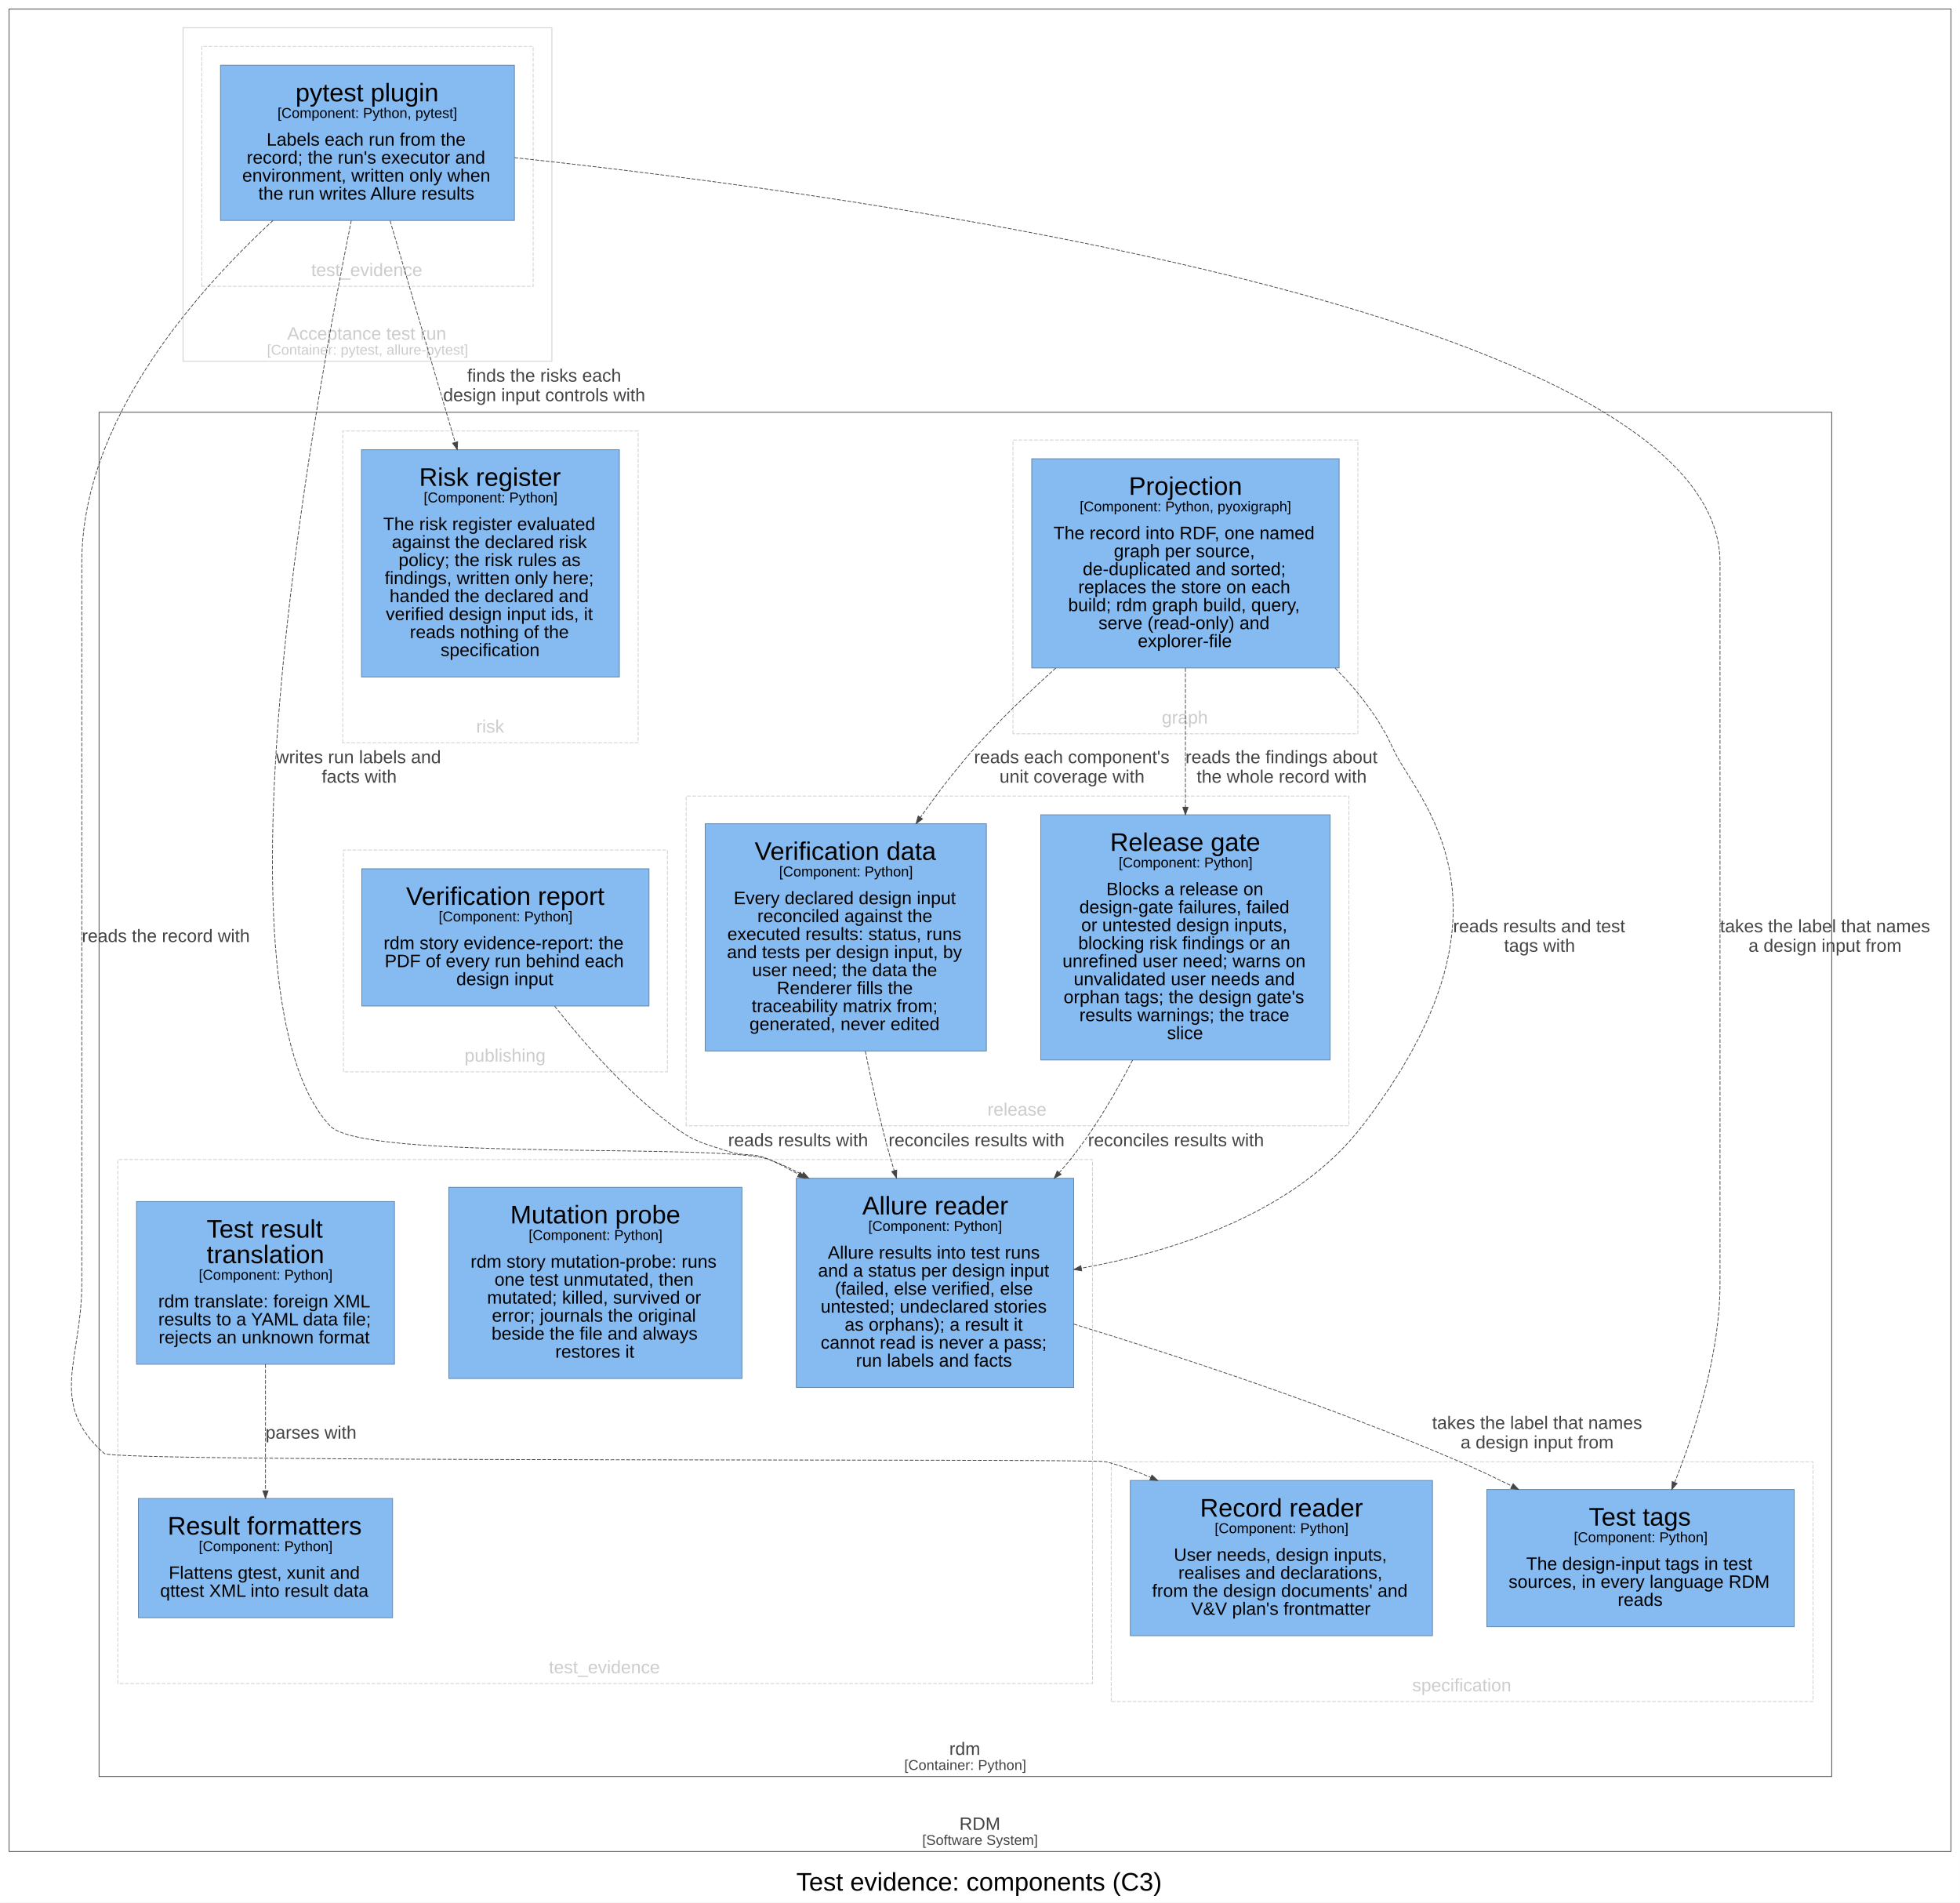
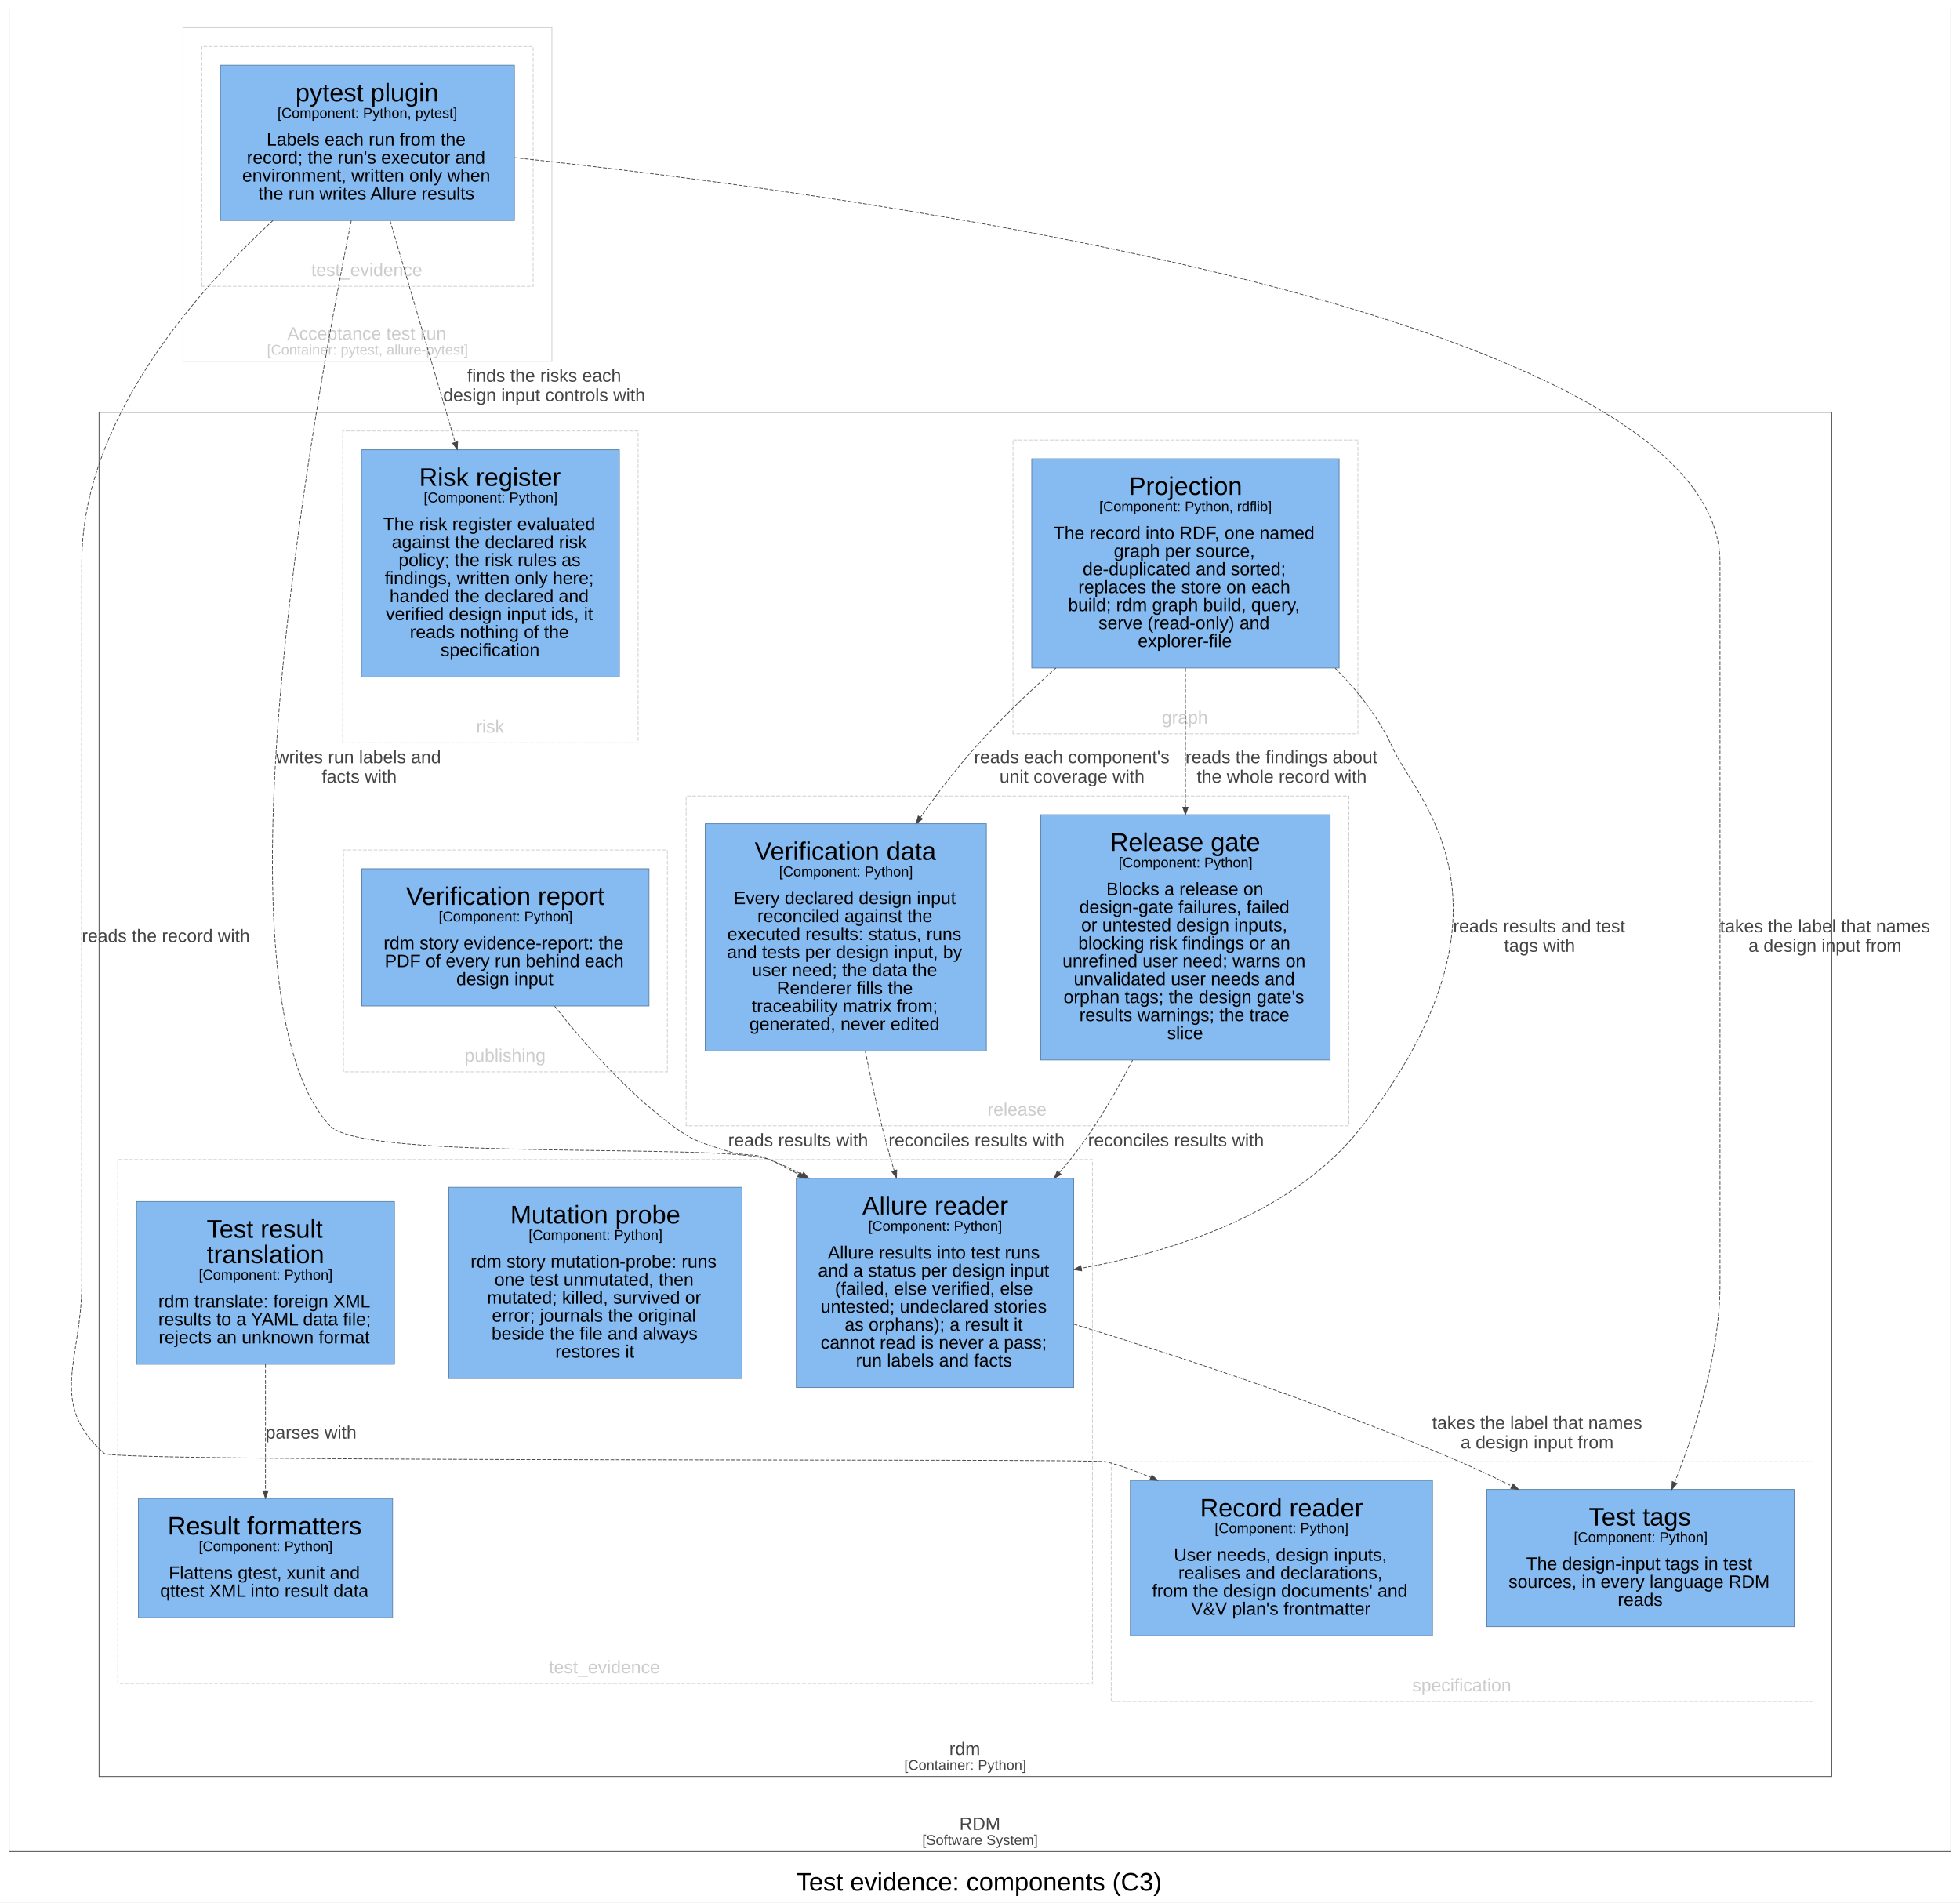
<svg xmlns="http://www.w3.org/2000/svg" width="2614pt" height="2537pt" viewBox="0.00 0.00 2614.00 2537.20">
  <g id="graph0" class="graph" transform="scale(1 1) rotate(0) translate(4 2533.2)">
    <polygon fill="white" stroke="transparent" points="-4,4 -4,-2533.2 2610,-2533.2 2610,4 -4,4" />
    <text text-anchor="start" x="1058" y="-11.8" font-family="Arial" font-size="34.00">Test evidence: components (C3)</text>
    <g id="clust1" class="cluster">
      <polygon fill="none" stroke="#444444" points="8,-64 8,-2521.2 2598,-2521.2 2598,-64 8,-64" />
      <text text-anchor="start" x="1275.5" y="-92.8" font-family="Arial" font-size="24.00" fill="#444444">RDM</text>
      <text text-anchor="start" x="1226" y="-72.8" font-family="Arial" font-size="19.00" fill="#444444">[Software System]</text>
    </g>
    <g id="clust2" class="cluster">
      <polygon fill="none" stroke="#cccccc" points="240,-2051.4 240,-2496.2 732,-2496.2 732,-2051.4 240,-2051.4" />
      <text text-anchor="start" x="379" y="-2080.2" font-family="Arial" font-size="24.00" fill="#cccccc">Acceptance test run</text>
      <text text-anchor="start" x="352" y="-2060.2" font-family="Arial" font-size="19.00" fill="#cccccc">[Container: pytest, allure-pytest]</text>
    </g>
    <g id="clust3" class="cluster">
      <polygon fill="none" stroke="#cccccc" stroke-dasharray="5,2" points="265,-2151.4 265,-2471.2 707,-2471.2 707,-2151.4 265,-2151.4" />
      <text text-anchor="start" x="411" y="-2165" font-family="Arial" font-size="24.00" fill="#cccccc">test_evidence</text>
    </g>
    <g id="clust4" class="cluster">
      <polygon fill="none" stroke="#444444" points="128,-164 128,-1983.4 2439,-1983.4 2439,-164 128,-164" />
      <text text-anchor="start" x="1262" y="-192.8" font-family="Arial" font-size="24.00" fill="#444444">rdm</text>
      <text text-anchor="start" x="1202" y="-172.8" font-family="Arial" font-size="19.00" fill="#444444">[Container: Python]</text>
    </g>
    <g id="clust10" class="cluster">
      <polygon fill="none" stroke="#cccccc" stroke-dasharray="5,2" points="153,-288 153,-986.8 1453,-986.8 1453,-288 153,-288" />
      <text text-anchor="start" x="728" y="-301.6" font-family="Arial" font-size="24.00" fill="#cccccc">test_evidence</text>
    </g>
    <g id="clust5" class="cluster">
      <polygon fill="none" stroke="#cccccc" stroke-dasharray="5,2" points="1347,-1554.6 1347,-1946.4 1807,-1946.4 1807,-1554.6 1347,-1554.6" />
      <text text-anchor="start" x="1545.5" y="-1568.2" font-family="Arial" font-size="24.00" fill="#cccccc">graph</text>
    </g>
    <g id="clust6" class="cluster">
      <polygon fill="none" stroke="#cccccc" stroke-dasharray="5,2" points="454,-1103.8 454,-1399.6 886,-1399.6 886,-1103.8 454,-1103.8" />
      <text text-anchor="start" x="615.5" y="-1117.4" font-family="Arial" font-size="24.00" fill="#cccccc">publishing</text>
    </g>
    <g id="clust7" class="cluster">
      <polygon fill="none" stroke="#cccccc" stroke-dasharray="5,2" points="911,-1031.8 911,-1471.6 1795,-1471.6 1795,-1031.8 911,-1031.8" />
      <text text-anchor="start" x="1313" y="-1045.4" font-family="Arial" font-size="24.00" fill="#cccccc">release</text>
    </g>
    <g id="clust8" class="cluster">
      <polygon fill="none" stroke="#cccccc" stroke-dasharray="5,2" points="453,-1542.6 453,-1958.4 847,-1958.4 847,-1542.6 453,-1542.6" />
      <text text-anchor="start" x="631" y="-1556.2" font-family="Arial" font-size="24.00" fill="#cccccc">risk</text>
    </g>
    <g id="clust9" class="cluster">
      <polygon fill="none" stroke="#cccccc" stroke-dasharray="5,2" points="1478,-264 1478,-583.8 2414,-583.8 2414,-264 1478,-264" />
      <text text-anchor="start" x="1879.5" y="-277.6" font-family="Arial" font-size="24.00" fill="#cccccc">specification</text>
    </g>
    <g id="48" class="node">
      <polygon fill="#85bbf0" stroke="#5d82a8" points="682,-2446.2 290,-2446.2 290,-2239.2 682,-2239.2 682,-2446.2" />
      <text text-anchor="start" x="390" y="-2398" font-family="Arial" font-size="34.00" fill="#000000">pytest plugin</text>
      <text text-anchor="start" x="366" y="-2376" font-family="Arial" font-size="19.00" fill="#000000">[Component: Python, pytest]</text>
      <text text-anchor="start" x="351.5" y="-2339" font-family="Arial" font-size="24.00" fill="#000000">Labels each run from the</text>
      <text text-anchor="start" x="325" y="-2315" font-family="Arial" font-size="24.00" fill="#000000">record; the run's executor and</text>
      <text text-anchor="start" x="319" y="-2291" font-family="Arial" font-size="24.00" fill="#000000">environment, written only when</text>
      <text text-anchor="start" x="340.5" y="-2267" font-family="Arial" font-size="24.00" fill="#000000">the run writes Allure results</text>
    </g>
    <g id="27" class="node">
      <polygon fill="#85bbf0" stroke="#5d82a8" points="822,-1933.4 478,-1933.4 478,-1630.4 822,-1630.4 822,-1933.4" />
      <text text-anchor="start" x="555" y="-1885.2" font-family="Arial" font-size="34.00" fill="#000000">Risk register</text>
      <text text-anchor="start" x="561" y="-1863.2" font-family="Arial" font-size="19.00" fill="#000000">[Component: Python]</text>
      <text text-anchor="start" x="507" y="-1826.2" font-family="Arial" font-size="24.00" fill="#000000">The risk register evaluated</text>
      <text text-anchor="start" x="518.5" y="-1802.2" font-family="Arial" font-size="24.00" fill="#000000">against the declared risk</text>
      <text text-anchor="start" x="527.5" y="-1778.2" font-family="Arial" font-size="24.00" fill="#000000">policy; the risk rules as</text>
      <text text-anchor="start" x="509" y="-1754.2" font-family="Arial" font-size="24.00" fill="#000000">findings, written only here;</text>
      <text text-anchor="start" x="515.5" y="-1730.2" font-family="Arial" font-size="24.00" fill="#000000">handed the declared and</text>
      <text text-anchor="start" x="510.5" y="-1706.2" font-family="Arial" font-size="24.00" fill="#000000">verified design input ids, it</text>
      <text text-anchor="start" x="542.5" y="-1682.2" font-family="Arial" font-size="24.00" fill="#000000">reads nothing of the</text>
      <text text-anchor="start" x="583.5" y="-1658.2" font-family="Arial" font-size="24.00" fill="#000000">specification</text>
    </g>
-     <g id="121" class="edge">
+     <g id="137" class="edge">
      <path fill="none" stroke="#444444" stroke-dasharray="5,2" d="M516.18,-2238.88C540.46,-2156.14 575.02,-2038.39 602.93,-1943.28" />
      <polygon fill="#444444" stroke="#444444" points="606.33,-1944.14 605.78,-1933.56 599.61,-1942.17 606.33,-1944.14" />
      <text text-anchor="start" x="619" y="-2024.2" font-family="Arial" font-size="24.00" fill="#444444">finds the risks each</text>
      <text text-anchor="start" x="587" y="-1998.2" font-family="Arial" font-size="24.00" fill="#444444">design input controls with</text>
    </g>
    <g id="7" class="node">
      <polygon fill="#85bbf0" stroke="#5d82a8" points="1906.5,-558.8 1503.5,-558.8 1503.5,-351.8 1906.5,-351.8 1906.5,-558.8" />
      <text text-anchor="start" x="1596.5" y="-510.6" font-family="Arial" font-size="34.00" fill="#000000">Record reader</text>
      <text text-anchor="start" x="1616" y="-488.6" font-family="Arial" font-size="19.00" fill="#000000">[Component: Python]</text>
      <text text-anchor="start" x="1561.5" y="-451.6" font-family="Arial" font-size="24.00" fill="#000000">User needs, design inputs,</text>
      <text text-anchor="start" x="1567.5" y="-427.6" font-family="Arial" font-size="24.00" fill="#000000">realises and declarations,</text>
      <text text-anchor="start" x="1532.5" y="-403.6" font-family="Arial" font-size="24.00" fill="#000000">from the design documents' and</text>
      <text text-anchor="start" x="1584.5" y="-379.6" font-family="Arial" font-size="24.00" fill="#000000">V&amp;V plan's frontmatter</text>
    </g>
-     <g id="179" class="edge">
+     <g id="195" class="edge">
      <path fill="none" stroke="#444444" stroke-dasharray="5,2" d="M359.93,-2239.07C248.98,-2136.46 105,-1967.69 105,-1782.9 105,-1782.9 105,-1782.9 105,-821.3 105,-719.75 58.9,-662.04 135,-594.8 148.91,-582.51 1453.04,-588.45 1471,-583.8 1491.01,-578.62 1511.16,-571.36 1530.79,-562.91" />
      <polygon fill="#444444" stroke="#444444" points="1532.35,-566.05 1540.08,-558.81 1529.52,-559.64 1532.35,-566.05" />
      <text text-anchor="start" x="105" y="-1276.9" font-family="Arial" font-size="24.00" fill="#444444">reads the record with</text>
    </g>
    <g id="8" class="node">
      <polygon fill="#85bbf0" stroke="#5d82a8" points="2389,-546.8 1979,-546.8 1979,-363.8 2389,-363.8 2389,-546.8" />
      <text text-anchor="start" x="2115" y="-498.6" font-family="Arial" font-size="34.00" fill="#000000">Test tags</text>
      <text text-anchor="start" x="2095" y="-476.6" font-family="Arial" font-size="19.00" fill="#000000">[Component: Python]</text>
      <text text-anchor="start" x="2031.5" y="-439.6" font-family="Arial" font-size="24.00" fill="#000000">The design-input tags in test</text>
      <text text-anchor="start" x="2008" y="-415.6" font-family="Arial" font-size="24.00" fill="#000000">sources, in every language RDM</text>
      <text text-anchor="start" x="2153.5" y="-391.6" font-family="Arial" font-size="24.00" fill="#000000">reads</text>
    </g>
-     <g id="177" class="edge">
+     <g id="193" class="edge">
      <path fill="none" stroke="#444444" stroke-dasharray="5,2" d="M682.06,-2322.97C1149.35,-2272.94 2290,-2116.62 2290,-1782.9 2290,-1782.9 2290,-1782.9 2290,-821.3 2290,-728.94 2258.31,-628.47 2229.59,-556.36" />
      <polygon fill="#444444" stroke="#444444" points="2232.73,-554.79 2225.74,-546.82 2226.24,-557.41 2232.73,-554.79" />
      <text text-anchor="start" x="2290" y="-1289.9" font-family="Arial" font-size="24.00" fill="#444444">takes the label that names</text>
      <text text-anchor="start" x="2328" y="-1263.9" font-family="Arial" font-size="24.00" fill="#444444">a design input from</text>
    </g>
    <g id="22" class="node">
      <polygon fill="#85bbf0" stroke="#5d82a8" points="1428,-961.8 1058,-961.8 1058,-682.8 1428,-682.8 1428,-961.8" />
      <text text-anchor="start" x="1146" y="-913.6" font-family="Arial" font-size="34.00" fill="#000000">Allure reader</text>
      <text text-anchor="start" x="1154" y="-891.6" font-family="Arial" font-size="19.00" fill="#000000">[Component: Python]</text>
      <text text-anchor="start" x="1100" y="-854.6" font-family="Arial" font-size="24.00" fill="#000000">Allure results into test runs</text>
      <text text-anchor="start" x="1087" y="-830.6" font-family="Arial" font-size="24.00" fill="#000000">and a status per design input</text>
      <text text-anchor="start" x="1109.5" y="-806.6" font-family="Arial" font-size="24.00" fill="#000000">(failed, else verified, else</text>
      <text text-anchor="start" x="1090.5" y="-782.6" font-family="Arial" font-size="24.00" fill="#000000">untested; undeclared stories</text>
      <text text-anchor="start" x="1122.5" y="-758.6" font-family="Arial" font-size="24.00" fill="#000000">as orphans); a result it</text>
      <text text-anchor="start" x="1090.5" y="-734.6" font-family="Arial" font-size="24.00" fill="#000000">cannot read is never a pass;</text>
      <text text-anchor="start" x="1137.5" y="-710.6" font-family="Arial" font-size="24.00" fill="#000000">run labels and facts</text>
    </g>
-     <g id="129" class="edge">
+     <g id="145" class="edge">
      <path fill="none" stroke="#444444" stroke-dasharray="5,2" d="M464.41,-2239.11C408.63,-1961.6 275.01,-1205.29 436,-1031.8 480.42,-983.93 960.81,-1009.61 1022,-986.8 1036.81,-981.28 1051.49,-974.45 1065.83,-966.74" />
      <polygon fill="#444444" stroke="#444444" points="1067.65,-969.73 1074.71,-961.83 1064.26,-963.61 1067.65,-969.73" />
      <text text-anchor="start" x="364" y="-1515.4" font-family="Arial" font-size="24.00" fill="#444444">writes run labels and</text>
      <text text-anchor="start" x="425" y="-1489.4" font-family="Arial" font-size="24.00" fill="#444444">facts with</text>
    </g>
    <g id="40" class="node">
      <polygon fill="#85bbf0" stroke="#5d82a8" points="1782,-1921.4 1372,-1921.4 1372,-1642.4 1782,-1642.4 1782,-1921.4" />
      <text text-anchor="start" x="1501.5" y="-1873.2" font-family="Arial" font-size="34.00" fill="#000000">Projection</text>
-       <text text-anchor="start" x="1436" y="-1851.2" font-family="Arial" font-size="19.00" fill="#000000">[Component: Python, pyoxigraph]</text>
+       <text text-anchor="start" x="1462" y="-1851.2" font-family="Arial" font-size="19.00" fill="#000000">[Component: Python, rdflib]</text>
      <text text-anchor="start" x="1401" y="-1814.2" font-family="Arial" font-size="24.00" fill="#000000">The record into RDF, one named</text>
      <text text-anchor="start" x="1481.5" y="-1790.2" font-family="Arial" font-size="24.00" fill="#000000">graph per source,</text>
      <text text-anchor="start" x="1440" y="-1766.2" font-family="Arial" font-size="24.00" fill="#000000">de-duplicated and sorted;</text>
      <text text-anchor="start" x="1434" y="-1742.2" font-family="Arial" font-size="24.00" fill="#000000">replaces the store on each</text>
      <text text-anchor="start" x="1420.5" y="-1718.2" font-family="Arial" font-size="24.00" fill="#000000">build; rdm graph build, query,</text>
      <text text-anchor="start" x="1461" y="-1694.2" font-family="Arial" font-size="24.00" fill="#000000">serve (read-only) and</text>
      <text text-anchor="start" x="1513.5" y="-1670.2" font-family="Arial" font-size="24.00" fill="#000000">explorer-file</text>
    </g>
    <g id="20" class="node">
      <polygon fill="#85bbf0" stroke="#5d82a8" points="1311.5,-1434.6 936.5,-1434.6 936.5,-1131.6 1311.5,-1131.6 1311.5,-1434.6" />
      <text text-anchor="start" x="1002.5" y="-1386.4" font-family="Arial" font-size="34.00" fill="#000000">Verification data</text>
      <text text-anchor="start" x="1035" y="-1364.4" font-family="Arial" font-size="19.00" fill="#000000">[Component: Python]</text>
      <text text-anchor="start" x="974.5" y="-1327.4" font-family="Arial" font-size="24.00" fill="#000000">Every declared design input</text>
      <text text-anchor="start" x="1006" y="-1303.4" font-family="Arial" font-size="24.00" fill="#000000">reconciled against the</text>
      <text text-anchor="start" x="966" y="-1279.4" font-family="Arial" font-size="24.00" fill="#000000">executed results: status, runs</text>
      <text text-anchor="start" x="965.5" y="-1255.4" font-family="Arial" font-size="24.00" fill="#000000">and tests per design input, by</text>
      <text text-anchor="start" x="999" y="-1231.4" font-family="Arial" font-size="24.00" fill="#000000">user need; the data the</text>
      <text text-anchor="start" x="1032" y="-1207.4" font-family="Arial" font-size="24.00" fill="#000000">Renderer fills the</text>
      <text text-anchor="start" x="998.5" y="-1183.4" font-family="Arial" font-size="24.00" fill="#000000">traceability matrix from;</text>
      <text text-anchor="start" x="995.5" y="-1159.4" font-family="Arial" font-size="24.00" fill="#000000">generated, never edited</text>
    </g>
-     <g id="133" class="edge">
+     <g id="149" class="edge">
      <path fill="none" stroke="#444444" stroke-dasharray="5,2" d="M1404.18,-1642.29C1366.47,-1608.75 1328.01,-1571.79 1295,-1534.6 1270.05,-1506.49 1245.72,-1474.59 1223.61,-1443.19" />
      <polygon fill="#444444" stroke="#444444" points="1226.33,-1440.97 1217.73,-1434.78 1220.59,-1444.98 1226.33,-1440.97" />
      <text text-anchor="start" x="1295" y="-1515.4" font-family="Arial" font-size="24.00" fill="#444444">reads each component's</text>
      <text text-anchor="start" x="1329" y="-1489.4" font-family="Arial" font-size="24.00" fill="#444444">unit coverage with</text>
    </g>
    <g id="21" class="node">
      <polygon fill="#85bbf0" stroke="#5d82a8" points="1770,-1446.6 1384,-1446.6 1384,-1119.6 1770,-1119.6 1770,-1446.6" />
      <text text-anchor="start" x="1476.5" y="-1398.4" font-family="Arial" font-size="34.00" fill="#000000">Release gate</text>
      <text text-anchor="start" x="1488" y="-1376.4" font-family="Arial" font-size="19.00" fill="#000000">[Component: Python]</text>
      <text text-anchor="start" x="1471.5" y="-1339.4" font-family="Arial" font-size="24.00" fill="#000000">Blocks a release on</text>
      <text text-anchor="start" x="1435.5" y="-1315.4" font-family="Arial" font-size="24.00" fill="#000000">design-gate failures, failed</text>
      <text text-anchor="start" x="1438" y="-1291.4" font-family="Arial" font-size="24.00" fill="#000000">or untested design inputs,</text>
      <text text-anchor="start" x="1434" y="-1267.4" font-family="Arial" font-size="24.00" fill="#000000">blocking risk findings or an</text>
      <text text-anchor="start" x="1413" y="-1243.4" font-family="Arial" font-size="24.00" fill="#000000">unrefined user need; warns on</text>
      <text text-anchor="start" x="1428" y="-1219.4" font-family="Arial" font-size="24.00" fill="#000000">unvalidated user needs and</text>
      <text text-anchor="start" x="1414.5" y="-1195.4" font-family="Arial" font-size="24.00" fill="#000000">orphan tags; the design gate's</text>
      <text text-anchor="start" x="1435.5" y="-1171.4" font-family="Arial" font-size="24.00" fill="#000000">results warnings; the trace</text>
      <text text-anchor="start" x="1552.5" y="-1147.4" font-family="Arial" font-size="24.00" fill="#000000">slice</text>
    </g>
-     <g id="86" class="edge">
+     <g id="102" class="edge">
      <path fill="none" stroke="#444444" stroke-dasharray="5,2" d="M1577,-1642.18C1577,-1584.67 1577,-1517.34 1577,-1456.68" />
      <polygon fill="#444444" stroke="#444444" points="1580.5,-1456.61 1577,-1446.61 1573.5,-1456.61 1580.5,-1456.61" />
      <text text-anchor="start" x="1577" y="-1515.4" font-family="Arial" font-size="24.00" fill="#444444">reads the findings about</text>
      <text text-anchor="start" x="1592" y="-1489.4" font-family="Arial" font-size="24.00" fill="#444444">the whole record with</text>
    </g>
-     <g id="127" class="edge">
+     <g id="143" class="edge">
      <path fill="none" stroke="#444444" stroke-dasharray="5,2" d="M1776.75,-1642.09C1808.13,-1610.61 1836.08,-1574.52 1854,-1534.6 1883.38,-1469.16 2040.37,-1327.55 1813,-1031.8 1724.35,-916.49 1565.6,-864.91 1438.1,-841.86" />
      <polygon fill="#444444" stroke="#444444" points="1438.66,-838.41 1428.2,-840.12 1437.44,-845.3 1438.66,-838.41" />
      <text text-anchor="start" x="1934" y="-1289.9" font-family="Arial" font-size="24.00" fill="#444444">reads results and test</text>
      <text text-anchor="start" x="2002" y="-1263.9" font-family="Arial" font-size="24.00" fill="#444444">tags with</text>
    </g>
    <g id="38" class="node">
      <polygon fill="#85bbf0" stroke="#5d82a8" points="861.5,-1374.6 478.5,-1374.6 478.5,-1191.6 861.5,-1191.6 861.5,-1374.6" />
      <text text-anchor="start" x="537.5" y="-1326.4" font-family="Arial" font-size="34.00" fill="#000000">Verification report</text>
      <text text-anchor="start" x="581" y="-1304.4" font-family="Arial" font-size="19.00" fill="#000000">[Component: Python]</text>
      <text text-anchor="start" x="507.5" y="-1267.4" font-family="Arial" font-size="24.00" fill="#000000">rdm story evidence-report: the</text>
      <text text-anchor="start" x="509" y="-1243.4" font-family="Arial" font-size="24.00" fill="#000000">PDF of every run behind each</text>
      <text text-anchor="start" x="604.5" y="-1219.4" font-family="Arial" font-size="24.00" fill="#000000">design input</text>
    </g>
-     <g id="136" class="edge">
+     <g id="152" class="edge">
      <path fill="none" stroke="#444444" stroke-dasharray="5,2" d="M735.63,-1191.38C776.49,-1139.65 832.64,-1076.45 893,-1031.8 922.1,-1010.28 932.58,-1008.98 967,-997.8 990.71,-990.1 999.21,-996.9 1022,-986.8 1035.12,-980.99 1048.2,-974.28 1061.08,-966.98" />
      <polygon fill="#444444" stroke="#444444" points="1063.06,-969.88 1069.96,-961.83 1059.55,-963.82 1063.06,-969.88" />
      <text text-anchor="start" x="967" y="-1004.6" font-family="Arial" font-size="24.00" fill="#444444">reads results with</text>
    </g>
-     <g id="131" class="edge">
+     <g id="147" class="edge">
      <path fill="none" stroke="#444444" stroke-dasharray="5,2" d="M1150.03,-1131.39C1158.66,-1087.97 1169.13,-1040.74 1181,-997.8 1183.33,-989.36 1185.87,-980.73 1188.55,-972.07" />
      <polygon fill="#444444" stroke="#444444" points="1191.97,-972.86 1191.62,-962.27 1185.29,-970.76 1191.97,-972.86" />
      <text text-anchor="start" x="1181" y="-1004.6" font-family="Arial" font-size="24.00" fill="#444444">reconciles results with</text>
    </g>
-     <g id="201" class="edge">
+     <g id="217" class="edge">
      <path fill="none" stroke="#444444" stroke-dasharray="5,2" d="M1506.47,-1119.41C1485.23,-1078 1460.03,-1034.78 1432,-997.8 1424.71,-988.18 1416.85,-978.65 1408.63,-969.29" />
      <polygon fill="#444444" stroke="#444444" points="1411.23,-966.95 1401.96,-961.82 1406.01,-971.61 1411.23,-966.95" />
      <text text-anchor="start" x="1447" y="-1004.6" font-family="Arial" font-size="24.00" fill="#444444">reconciles results with</text>
    </g>
-     <g id="195" class="edge">
+     <g id="211" class="edge">
      <path fill="none" stroke="#444444" stroke-dasharray="5,2" d="M1428.04,-767.37C1570.93,-723.62 1772.4,-657.31 1943,-583.8 1965.74,-574 1989.25,-562.89 2012.26,-551.4" />
      <polygon fill="#444444" stroke="#444444" points="2014.03,-554.42 2021.39,-546.81 2010.89,-548.17 2014.03,-554.42" />
      <text text-anchor="start" x="1906" y="-627.6" font-family="Arial" font-size="24.00" fill="#444444">takes the label that names</text>
      <text text-anchor="start" x="1944" y="-601.6" font-family="Arial" font-size="24.00" fill="#444444">a design input from</text>
    </g>
    <g id="24" class="node">
      <polygon fill="#85bbf0" stroke="#5d82a8" points="985.5,-949.8 594.5,-949.8 594.5,-694.8 985.5,-694.8 985.5,-949.8" />
      <text text-anchor="start" x="676.5" y="-901.6" font-family="Arial" font-size="34.00" fill="#000000">Mutation probe</text>
      <text text-anchor="start" x="701" y="-879.6" font-family="Arial" font-size="19.00" fill="#000000">[Component: Python]</text>
      <text text-anchor="start" x="623.5" y="-842.6" font-family="Arial" font-size="24.00" fill="#000000">rdm story mutation-probe: runs</text>
      <text text-anchor="start" x="655.5" y="-818.6" font-family="Arial" font-size="24.00" fill="#000000">one test unmutated, then</text>
      <text text-anchor="start" x="645.5" y="-794.6" font-family="Arial" font-size="24.00" fill="#000000">mutated; killed, survived or</text>
      <text text-anchor="start" x="652" y="-770.6" font-family="Arial" font-size="24.00" fill="#000000">error; journals the original</text>
      <text text-anchor="start" x="651.5" y="-746.6" font-family="Arial" font-size="24.00" fill="#000000">beside the file and always</text>
      <text text-anchor="start" x="736.5" y="-722.6" font-family="Arial" font-size="24.00" fill="#000000">restores it</text>
    </g>
    <g id="25" class="node">
      <polygon fill="#85bbf0" stroke="#5d82a8" points="522,-930.8 178,-930.8 178,-713.8 522,-713.8 522,-930.8" />
      <text text-anchor="start" x="271.5" y="-882.6" font-family="Arial" font-size="34.00" fill="#000000">Test result</text>
      <text text-anchor="start" x="271.5" y="-848.6" font-family="Arial" font-size="34.00" fill="#000000">translation</text>
      <text text-anchor="start" x="261" y="-826.6" font-family="Arial" font-size="19.00" fill="#000000">[Component: Python]</text>
      <text text-anchor="start" x="207" y="-789.6" font-family="Arial" font-size="24.00" fill="#000000">rdm translate: foreign XML</text>
      <text text-anchor="start" x="207" y="-765.6" font-family="Arial" font-size="24.00" fill="#000000">results to a YAML data file;</text>
      <text text-anchor="start" x="207.5" y="-741.6" font-family="Arial" font-size="24.00" fill="#000000">rejects an unknown format</text>
    </g>
    <g id="26" class="node">
      <polygon fill="#85bbf0" stroke="#5d82a8" points="519.5,-534.8 180.5,-534.8 180.5,-375.8 519.5,-375.8 519.5,-534.8" />
      <text text-anchor="start" x="219.5" y="-486.6" font-family="Arial" font-size="34.00" fill="#000000">Result formatters</text>
      <text text-anchor="start" x="261" y="-464.6" font-family="Arial" font-size="19.00" fill="#000000">[Component: Python]</text>
      <text text-anchor="start" x="221" y="-427.6" font-family="Arial" font-size="24.00" fill="#000000">Flattens gtest, xunit and</text>
      <text text-anchor="start" x="209.5" y="-403.6" font-family="Arial" font-size="24.00" fill="#000000">qttest XML into result data</text>
    </g>
-     <g id="109" class="edge">
+     <g id="125" class="edge">
      <path fill="none" stroke="#444444" stroke-dasharray="5,2" d="M350,-713.76C350,-660.15 350,-596.1 350,-545.29" />
      <polygon fill="#444444" stroke="#444444" points="353.5,-544.99 350,-534.99 346.5,-544.99 353.5,-544.99" />
      <text text-anchor="start" x="350" y="-614.6" font-family="Arial" font-size="24.00" fill="#444444">parses with</text>
    </g>
  </g>
</svg>
